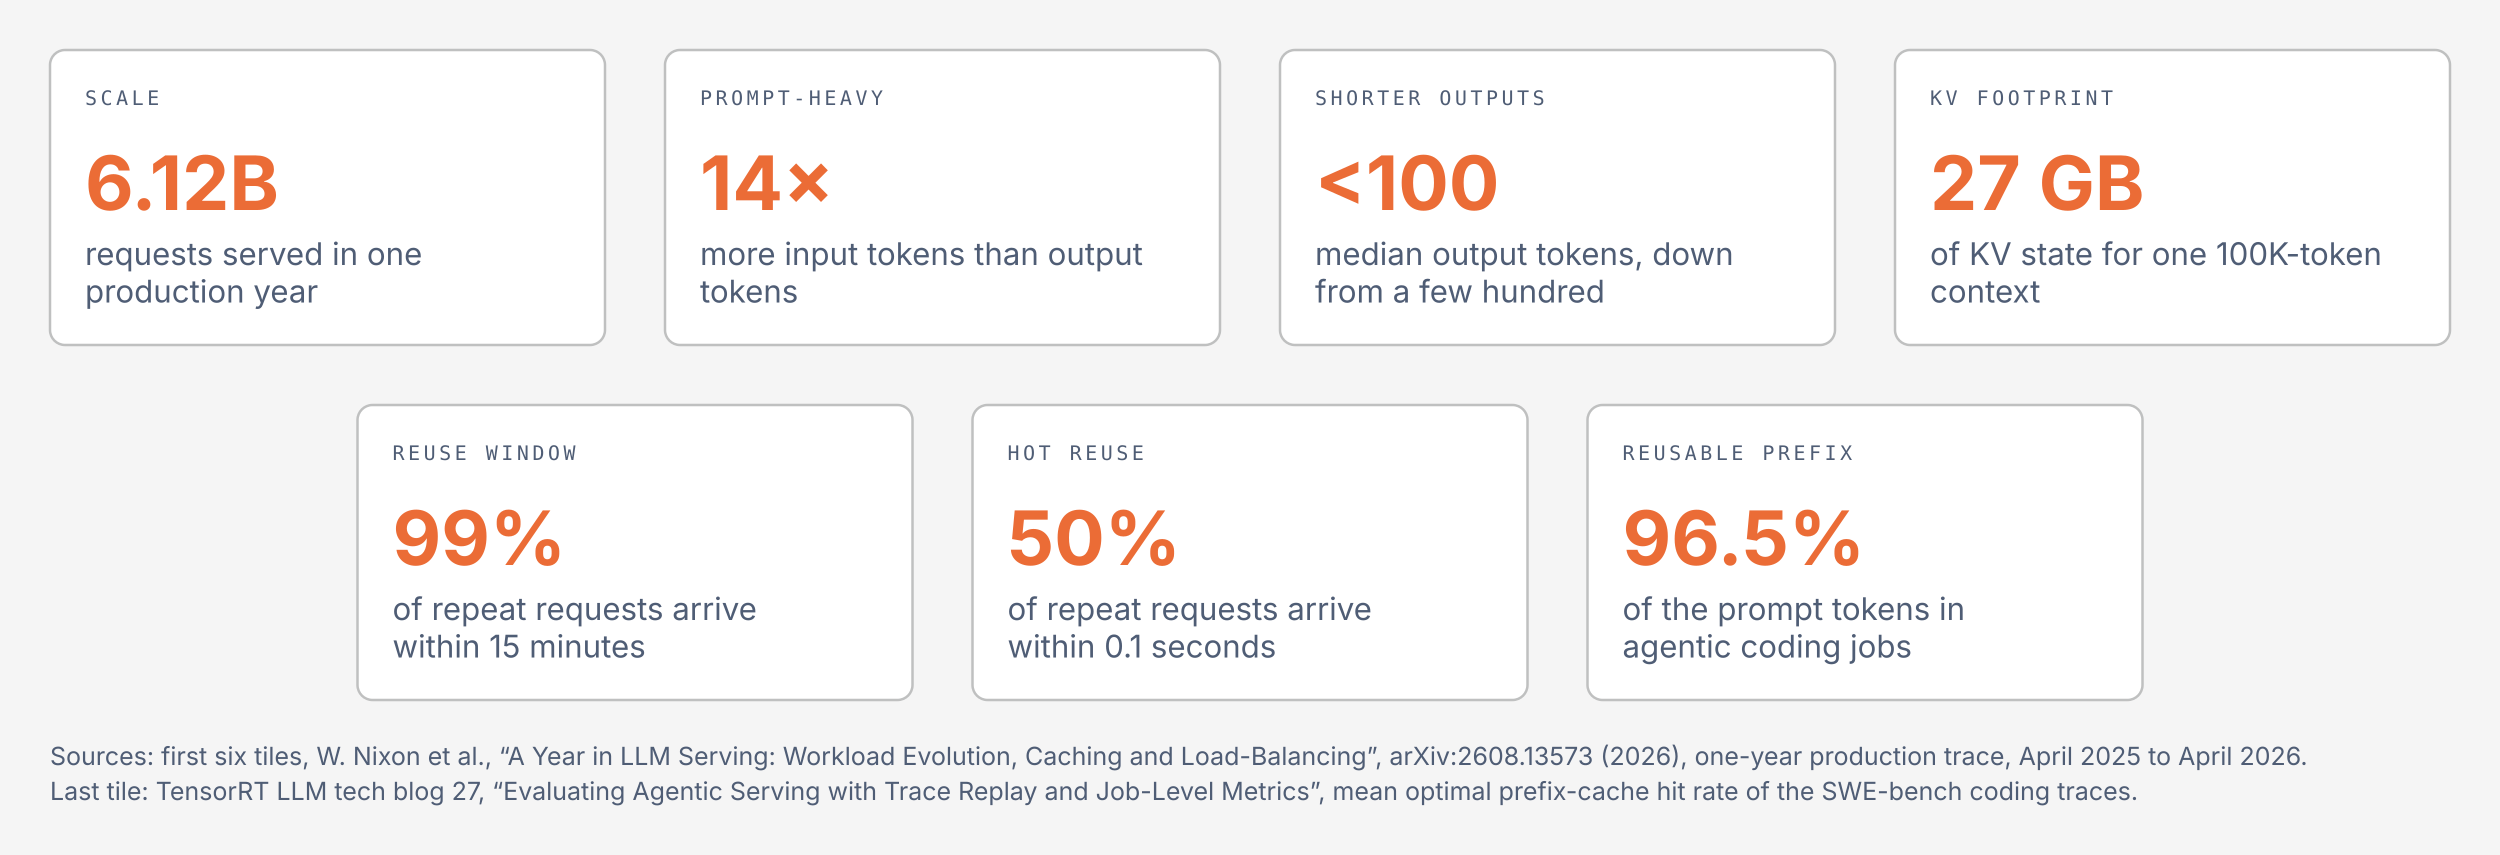
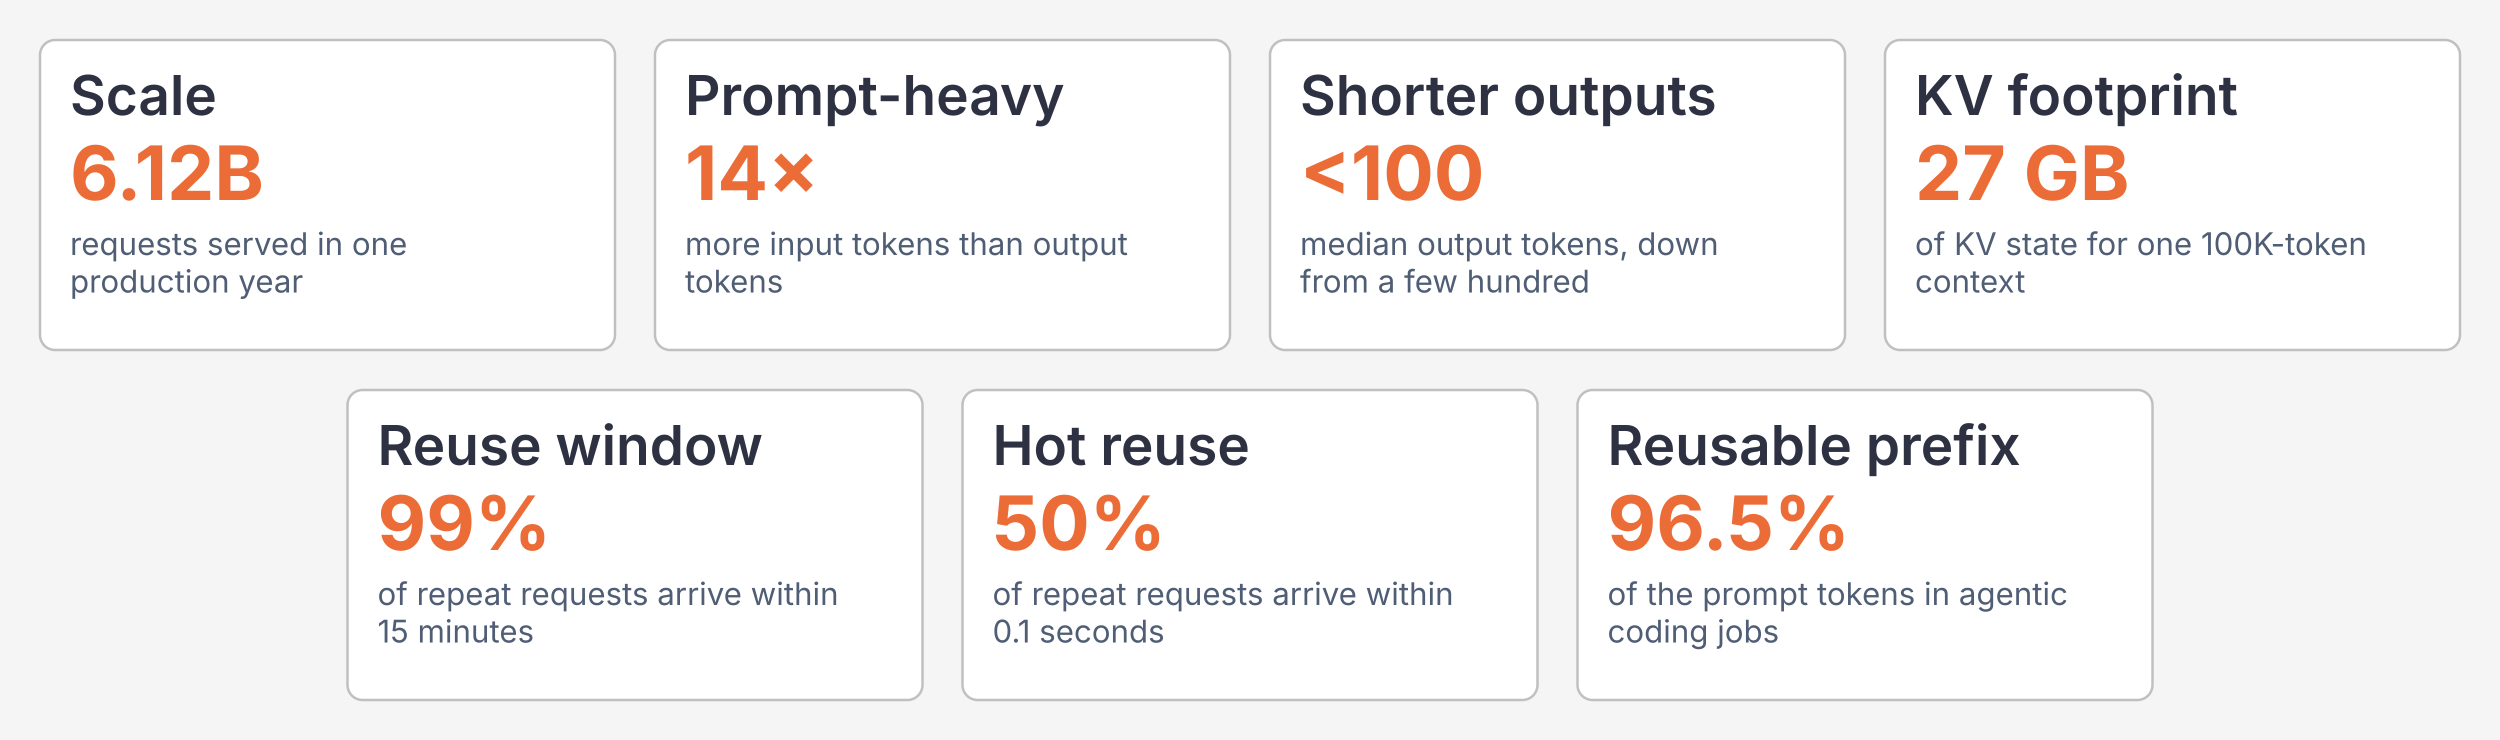
- <svg xmlns="http://www.w3.org/2000/svg" width="1000" height="342" viewBox="0 0 1000 342" font-family="'Geist','Inter',system-ui,-apple-system,'Segoe UI',sans-serif">
-   <rect width="1000" height="342" fill="#f5f5f5" />
-   <rect x="20" y="20" width="222" height="118" rx="6" fill="#ffffff" stroke="#bfc0c0" stroke-width="1" />
-   <text x="34" y="42" font-family="'Geist Mono','SFMono-Regular',Menlo,Consolas,monospace" font-size="8" letter-spacing="1.4" fill="#4f5d75">SCALE</text>
-   <text x="34" y="84" font-size="30" font-weight="700" fill="#eb6c36">6.12B</text>
-   <text x="34" y="106" font-size="12.5" fill="#4f5d75">requests served in one</text>
-   <text x="34" y="121" font-size="12.5" fill="#4f5d75">production year</text>
-   <rect x="266" y="20" width="222" height="118" rx="6" fill="#ffffff" stroke="#bfc0c0" stroke-width="1" />
-   <text x="280" y="42" font-family="'Geist Mono','SFMono-Regular',Menlo,Consolas,monospace" font-size="8" letter-spacing="1.4" fill="#4f5d75">PROMPT-HEAVY</text>
-   <text x="280" y="84" font-size="30" font-weight="700" fill="#eb6c36">14×</text>
-   <text x="280" y="106" font-size="12.5" fill="#4f5d75">more input tokens than output</text>
-   <text x="280" y="121" font-size="12.5" fill="#4f5d75">tokens</text>
-   <rect x="512" y="20" width="222" height="118" rx="6" fill="#ffffff" stroke="#bfc0c0" stroke-width="1" />
-   <text x="526" y="42" font-family="'Geist Mono','SFMono-Regular',Menlo,Consolas,monospace" font-size="8" letter-spacing="1.4" fill="#4f5d75">SHORTER OUTPUTS</text>
-   <text x="526" y="84" font-size="30" font-weight="700" fill="#eb6c36">&lt;100</text>
-   <text x="526" y="106" font-size="12.5" fill="#4f5d75">median output tokens, down</text>
-   <text x="526" y="121" font-size="12.5" fill="#4f5d75">from a few hundred</text>
-   <rect x="758" y="20" width="222" height="118" rx="6" fill="#ffffff" stroke="#bfc0c0" stroke-width="1" />
-   <text x="772" y="42" font-family="'Geist Mono','SFMono-Regular',Menlo,Consolas,monospace" font-size="8" letter-spacing="1.4" fill="#4f5d75">KV FOOTPRINT</text>
-   <text x="772" y="84" font-size="30" font-weight="700" fill="#eb6c36">27 GB</text>
-   <text x="772" y="106" font-size="12.5" fill="#4f5d75">of KV state for one 100K-token</text>
-   <text x="772" y="121" font-size="12.5" fill="#4f5d75">context</text>
-   <rect x="143" y="162" width="222" height="118" rx="6" fill="#ffffff" stroke="#bfc0c0" stroke-width="1" />
-   <text x="157" y="184" font-family="'Geist Mono','SFMono-Regular',Menlo,Consolas,monospace" font-size="8" letter-spacing="1.4" fill="#4f5d75">REUSE WINDOW</text>
-   <text x="157" y="226" font-size="30" font-weight="700" fill="#eb6c36">99%</text>
-   <text x="157" y="248" font-size="12.5" fill="#4f5d75">of repeat requests arrive</text>
-   <text x="157" y="263" font-size="12.5" fill="#4f5d75">within 15 minutes</text>
-   <rect x="389" y="162" width="222" height="118" rx="6" fill="#ffffff" stroke="#bfc0c0" stroke-width="1" />
-   <text x="403" y="184" font-family="'Geist Mono','SFMono-Regular',Menlo,Consolas,monospace" font-size="8" letter-spacing="1.4" fill="#4f5d75">HOT REUSE</text>
-   <text x="403" y="226" font-size="30" font-weight="700" fill="#eb6c36">50%</text>
-   <text x="403" y="248" font-size="12.5" fill="#4f5d75">of repeat requests arrive</text>
-   <text x="403" y="263" font-size="12.5" fill="#4f5d75">within 0.1 seconds</text>
-   <rect x="635" y="162" width="222" height="118" rx="6" fill="#ffffff" stroke="#bfc0c0" stroke-width="1" />
-   <text x="649" y="184" font-family="'Geist Mono','SFMono-Regular',Menlo,Consolas,monospace" font-size="8" letter-spacing="1.4" fill="#4f5d75">REUSABLE PREFIX</text>
-   <text x="649" y="226" font-size="30" font-weight="700" fill="#eb6c36">96.5%</text>
-   <text x="649" y="248" font-size="12.5" fill="#4f5d75">of the prompt tokens in</text>
-   <text x="649" y="263" font-size="12.5" fill="#4f5d75">agentic coding jobs</text>
-   <text x="20" y="306" font-size="10" fill="#4f5d75">Sources: first six tiles, W. Nixon et al., “A Year in LLM Serving: Workload Evolution, Caching and Load-Balancing”, arXiv:2608.13573 (2026), one-year production trace, April 2025 to April 2026.</text>
-   <text x="20" y="320" font-size="10" fill="#4f5d75">Last tile: TensorRT LLM tech blog 27, “Evaluating Agentic Serving with Trace Replay and Job-Level Metrics”, mean optimal prefix-cache hit rate of the SWE-bench coding traces.</text>
+ <svg xmlns="http://www.w3.org/2000/svg" width="1000" height="296" viewBox="0 0 1000 296" font-family="'Geist','Inter',system-ui,-apple-system,'Segoe UI',sans-serif">
+   <rect width="1000" height="296" fill="#f5f5f5" />
+   <rect x="16" y="16" width="230" height="124" rx="6" fill="#ffffff" stroke="#bfc0c0" stroke-width="1" />
+   <text x="28" y="46" font-size="22" font-weight="600" fill="#2d3142">Scale</text>
+   <text x="28" y="80" font-size="30" font-weight="700" fill="#eb6c36">6.12B</text>
+   <text x="28" y="102" font-size="12.5" fill="#4f5d75">requests served in one</text>
+   <text x="28" y="117" font-size="12.5" fill="#4f5d75">production year</text>
+   <rect x="262" y="16" width="230" height="124" rx="6" fill="#ffffff" stroke="#bfc0c0" stroke-width="1" />
+   <text x="274" y="46" font-size="22" font-weight="600" fill="#2d3142">Prompt-heavy</text>
+   <text x="274" y="80" font-size="30" font-weight="700" fill="#eb6c36">14×</text>
+   <text x="274" y="102" font-size="12.5" fill="#4f5d75">more input tokens than output</text>
+   <text x="274" y="117" font-size="12.5" fill="#4f5d75">tokens</text>
+   <rect x="508" y="16" width="230" height="124" rx="6" fill="#ffffff" stroke="#bfc0c0" stroke-width="1" />
+   <text x="520" y="46" font-size="22" font-weight="600" fill="#2d3142">Shorter outputs</text>
+   <text x="520" y="80" font-size="30" font-weight="700" fill="#eb6c36">&lt;100</text>
+   <text x="520" y="102" font-size="12.5" fill="#4f5d75">median output tokens, down</text>
+   <text x="520" y="117" font-size="12.5" fill="#4f5d75">from a few hundred</text>
+   <rect x="754" y="16" width="230" height="124" rx="6" fill="#ffffff" stroke="#bfc0c0" stroke-width="1" />
+   <text x="766" y="46" font-size="22" font-weight="600" fill="#2d3142">KV footprint</text>
+   <text x="766" y="80" font-size="30" font-weight="700" fill="#eb6c36">27 GB</text>
+   <text x="766" y="102" font-size="12.5" fill="#4f5d75">of KV state for one 100K-token</text>
+   <text x="766" y="117" font-size="12.5" fill="#4f5d75">context</text>
+   <rect x="139" y="156" width="230" height="124" rx="6" fill="#ffffff" stroke="#bfc0c0" stroke-width="1" />
+   <text x="151" y="186" font-size="22" font-weight="600" fill="#2d3142">Reuse window</text>
+   <text x="151" y="220" font-size="30" font-weight="700" fill="#eb6c36">99%</text>
+   <text x="151" y="242" font-size="12.5" fill="#4f5d75">of repeat requests arrive within</text>
+   <text x="151" y="257" font-size="12.5" fill="#4f5d75">15 minutes</text>
+   <rect x="385" y="156" width="230" height="124" rx="6" fill="#ffffff" stroke="#bfc0c0" stroke-width="1" />
+   <text x="397" y="186" font-size="22" font-weight="600" fill="#2d3142">Hot reuse</text>
+   <text x="397" y="220" font-size="30" font-weight="700" fill="#eb6c36">50%</text>
+   <text x="397" y="242" font-size="12.5" fill="#4f5d75">of repeat requests arrive within</text>
+   <text x="397" y="257" font-size="12.5" fill="#4f5d75">0.1 seconds</text>
+   <rect x="631" y="156" width="230" height="124" rx="6" fill="#ffffff" stroke="#bfc0c0" stroke-width="1" />
+   <text x="643" y="186" font-size="22" font-weight="600" fill="#2d3142">Reusable prefix</text>
+   <text x="643" y="220" font-size="30" font-weight="700" fill="#eb6c36">96.5%</text>
+   <text x="643" y="242" font-size="12.5" fill="#4f5d75">of the prompt tokens in agentic</text>
+   <text x="643" y="257" font-size="12.5" fill="#4f5d75">coding jobs</text>
</svg>
